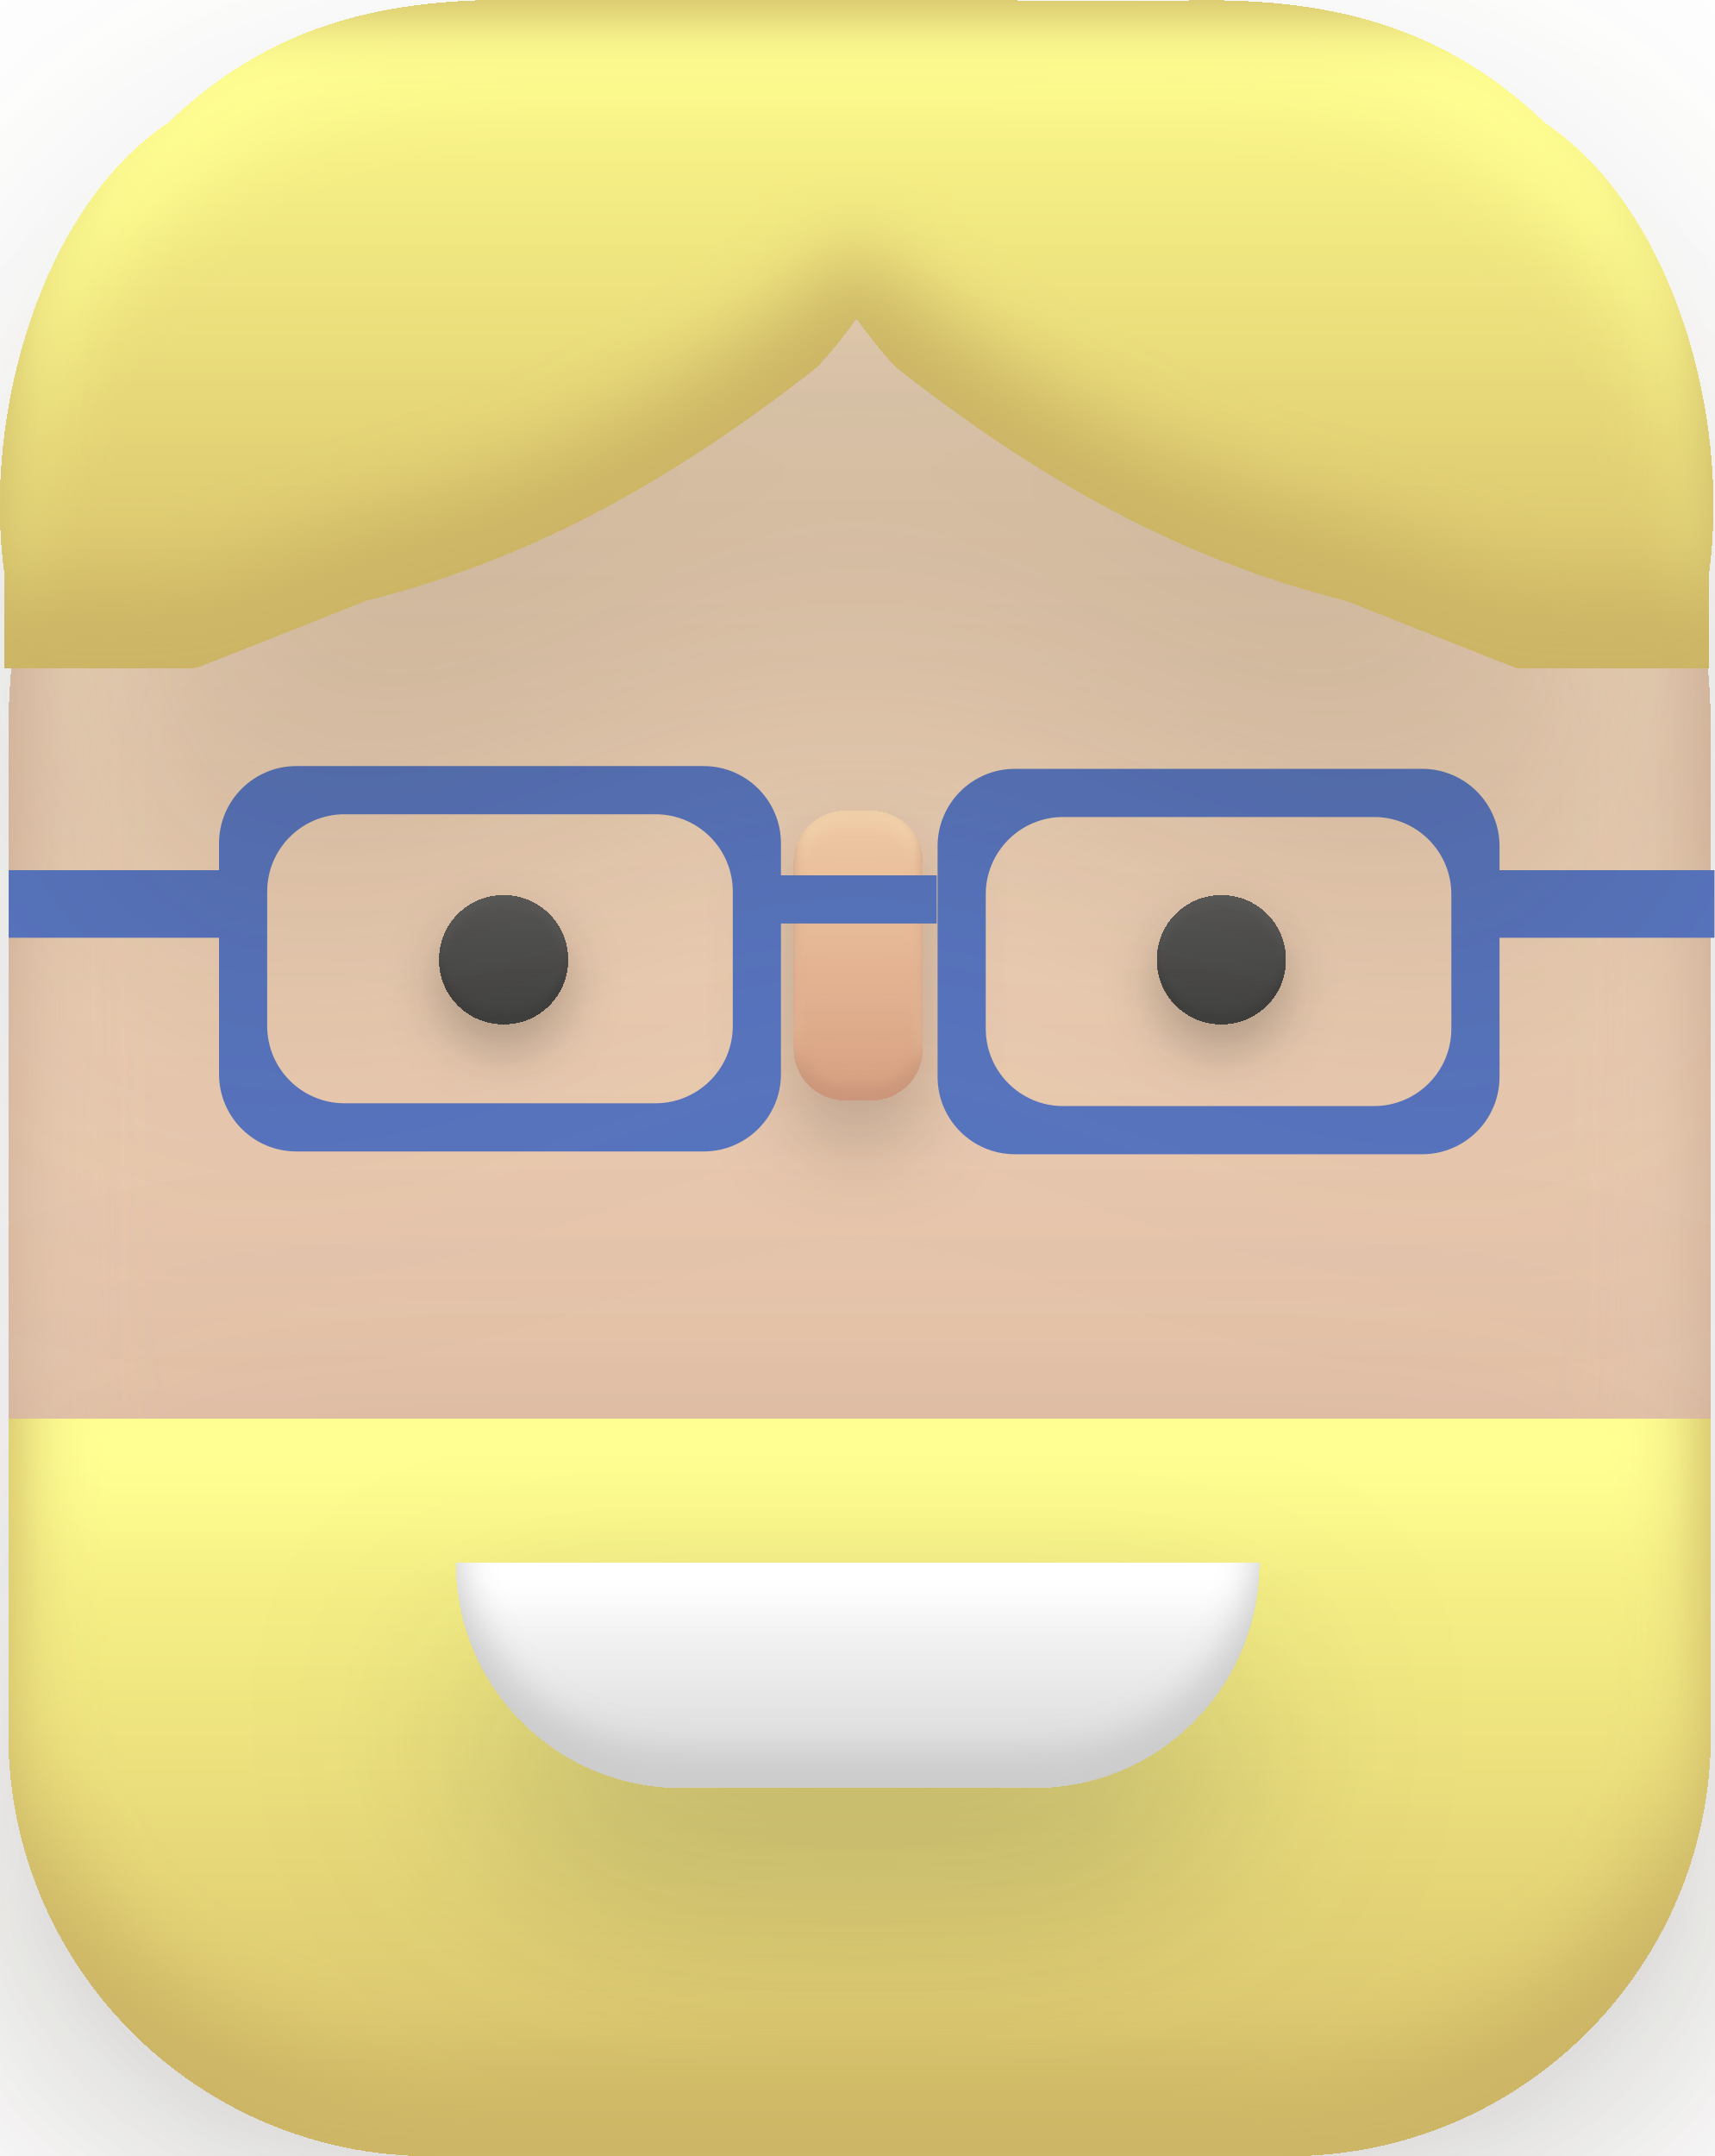
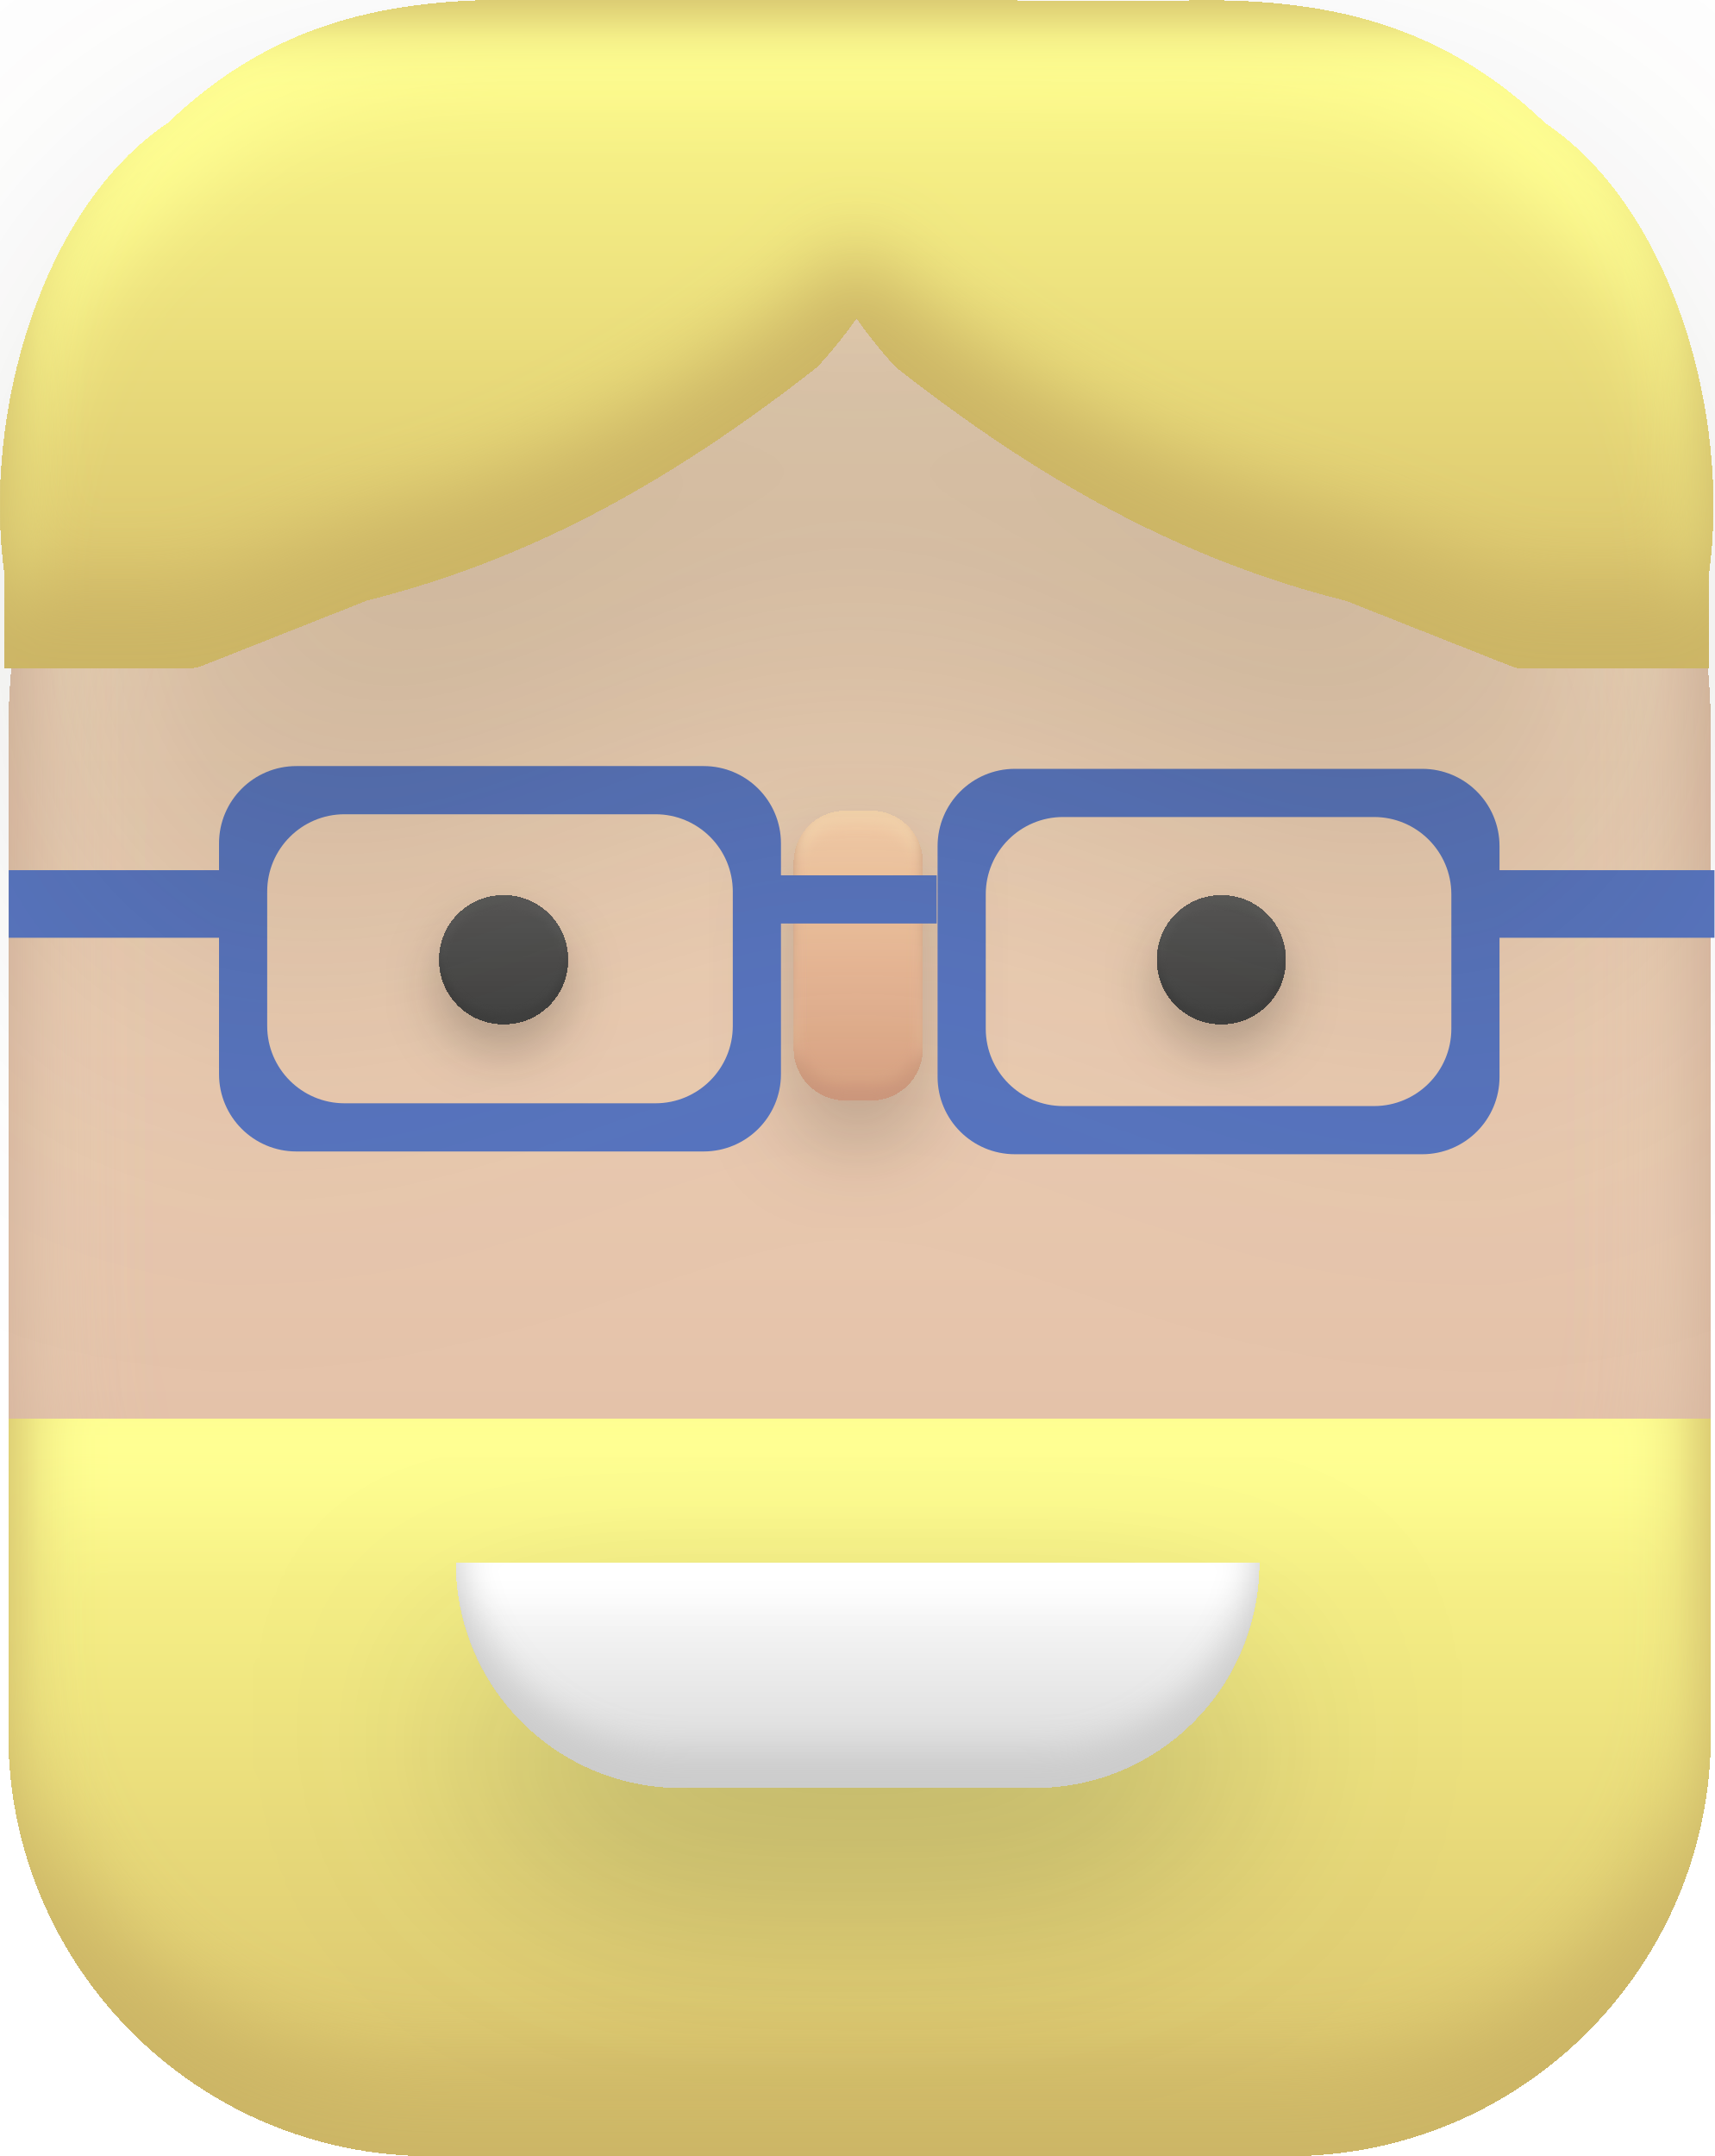
<svg xmlns="http://www.w3.org/2000/svg" fill="none" viewBox="60.98 30.98 133.05 167.25">
  <g filter="url(#filter0_dii_93_131)">
    <rect x="61.655" y="31" width="132.043" height="166.923" rx="57" fill="url(#paint0_linear_93_131)" />
  </g>
  <g filter="url(#filter1_dii_93_131)">
    <path d="M61.655 141.072V165.453C61.655 183.545 76.322 198.212 94.415 198.212H125.184H130.168H160.938C179.031 198.212 193.698 183.545 193.698 165.453V141.072H143.248H112.105H61.655Z" fill="url(#paint1_linear_93_131)" />
  </g>
  <g filter="url(#filter2_dii_93_131)">
    <path d="M96.38 152.21H158.665C158.665 161.842 150.857 169.65 141.225 169.65H113.82C104.188 169.65 96.38 161.842 96.38 152.21Z" fill="url(#paint2_linear_93_131)" />
  </g>
  <g filter="url(#filter3_dii_93_131)">
    <rect x="122.588" y="93.898" width="9.966" height="22.422" rx="4" fill="url(#paint3_linear_93_131)" />
  </g>
  <rect x="121.2" y="98.883" width="12.457" height="3.737" fill="#5774BF" />
  <rect x="176.968" y="98.484" width="17.035" height="5.242" fill="#5774BF" />
  <rect x="61.655" y="98.484" width="16.38" height="5.242" fill="#5774BF" />
  <path fill-rule="evenodd" clip-rule="evenodd" d="M139.726 90.622C136.412 90.622 133.726 93.309 133.726 96.622V114.519C133.726 117.833 136.412 120.519 139.726 120.519H171.325C174.639 120.519 177.325 117.833 177.325 114.519V96.622C177.325 93.309 174.639 90.622 171.325 90.622H139.726ZM143.463 94.359C140.149 94.359 137.463 97.046 137.463 100.359V110.782C137.463 114.096 140.149 116.782 143.463 116.782H167.588C170.902 116.782 173.588 114.096 173.588 110.782V100.359C173.588 97.046 170.902 94.359 167.588 94.359H143.463Z" fill="#5774BF" />
  <circle cx="155.744" cy="105.433" r="4.983" fill="#4E4E4E" />
  <path fill-rule="evenodd" clip-rule="evenodd" d="M83.974 90.407C80.66 90.407 77.974 93.094 77.974 96.407V114.304C77.974 117.618 80.66 120.304 83.974 120.304H115.573C118.887 120.304 121.573 117.618 121.573 114.304V96.407C121.573 93.094 118.887 90.407 115.573 90.407H83.974ZM87.711 94.145C84.397 94.145 81.711 96.831 81.711 100.145V110.567C81.711 113.881 84.397 116.567 87.711 116.567H111.836C115.15 116.567 117.836 113.881 117.836 110.567V100.145C117.836 96.831 115.15 94.145 111.836 94.145H87.711Z" fill="#5774BF" />
  <circle cx="100.053" cy="105.432" r="4.983" fill="#4E4E4E" />
  <g filter="url(#filter4_dii_93_131)">
    <circle cx="100.053" cy="105.432" r="4.983" fill="url(#paint4_linear_93_131)" />
  </g>
  <g filter="url(#filter5_dii_93_131)">
    <circle cx="155.744" cy="105.432" r="4.983" fill="url(#paint5_linear_93_131)" />
  </g>
  <g filter="url(#filter6_dii_93_131)">
    <path d="M76.617 82.606L89.433 77.535C102.448 74.266 113.336 68.06 124.376 59.413C126.867 56.709 128.967 53.612 130.605 50.227L139.895 31.03H102.333C90.756 30.703 81.911 32.996 74.049 40.53C64.21 47.137 59.635 63.134 61.355 75.519V82.79H75.653C75.983 82.79 76.31 82.728 76.617 82.606Z" fill="url(#paint6_linear_93_131)" />
    <path d="M178.276 82.636L165.461 77.565C152.446 74.296 141.558 68.09 130.518 59.444C128.027 56.739 125.927 53.642 124.289 50.257L114.998 31.06H152.561C164.137 30.733 172.982 33.026 180.845 40.56C190.684 47.167 195.259 63.164 193.538 75.549V82.82H179.241C178.91 82.82 178.583 82.758 178.276 82.636Z" fill="url(#paint7_linear_93_131)" />
  </g>
  <defs>
    <filter id="filter0_dii_93_131" x="0.814" y="0.58" width="253.725" height="288.604" filterUnits="userSpaceOnUse" color-interpolation-filters="sRGB">
      <feFlood flood-opacity="0" result="BackgroundImageFix" />
      <feColorMatrix in="SourceAlpha" type="matrix" values="0 0 0 0 0 0 0 0 0 0 0 0 0 0 0 0 0 0 127 0" result="hardAlpha" />
-       <feOffset dy="30.42" />
-       <feGaussianBlur stdDeviation="30.42" />
      <feColorMatrix type="matrix" values="0 0 0 0 0.2 0 0 0 0 0.163 0 0 0 0 0.142 0 0 0 0.25 0" />
      <feBlend mode="normal" in2="BackgroundImageFix" result="effect1_dropShadow_93_131" />
      <feBlend mode="normal" in="SourceGraphic" in2="effect1_dropShadow_93_131" result="shape" />
      <feColorMatrix in="SourceAlpha" type="matrix" values="0 0 0 0 0 0 0 0 0 0 0 0 0 0 0 0 0 0 127 0" result="hardAlpha" />
      <feOffset dy="10.14" />
      <feGaussianBlur stdDeviation="5.07" />
      <feComposite in2="hardAlpha" operator="arithmetic" k2="-1" k3="1" />
      <feColorMatrix type="matrix" values="0 0 0 0 1 0 0 0 0 0.943 0 0 0 0 0.822 0 0 0 1 0" />
      <feBlend mode="normal" in2="shape" result="effect2_innerShadow_93_131" />
      <feColorMatrix in="SourceAlpha" type="matrix" values="0 0 0 0 0 0 0 0 0 0 0 0 0 0 0 0 0 0 127 0" result="hardAlpha" />
      <feOffset dy="-10.14" />
      <feGaussianBlur stdDeviation="5.07" />
      <feComposite in2="hardAlpha" operator="arithmetic" k2="-1" k3="1" />
      <feColorMatrix type="matrix" values="0 0 0 0 0.8 0 0 0 0 0.651 0 0 0 0 0.567 0 0 0 1 0" />
      <feBlend mode="normal" in2="effect2_innerShadow_93_131" result="effect3_innerShadow_93_131" />
    </filter>
    <filter id="filter1_dii_93_131" x="23.156" y="121.822" width="209.041" height="134.139" filterUnits="userSpaceOnUse" color-interpolation-filters="sRGB">
      <feFlood flood-opacity="0" result="BackgroundImageFix" />
      <feColorMatrix in="SourceAlpha" type="matrix" values="0 0 0 0 0 0 0 0 0 0 0 0 0 0 0 0 0 0 127 0" result="hardAlpha" />
-       <feOffset dy="19.25" />
-       <feGaussianBlur stdDeviation="19.25" />
      <feColorMatrix type="matrix" values="0 0 0 0 0.2 0 0 0 0 0.178 0 0 0 0 0.099 0 0 0 0.25 0" />
      <feBlend mode="normal" in2="BackgroundImageFix" result="effect1_dropShadow_93_131" />
      <feBlend mode="normal" in="SourceGraphic" in2="effect1_dropShadow_93_131" result="shape" />
      <feColorMatrix in="SourceAlpha" type="matrix" values="0 0 0 0 0 0 0 0 0 0 0 0 0 0 0 0 0 0 127 0" result="hardAlpha" />
      <feOffset dy="6.417" />
      <feGaussianBlur stdDeviation="3.208" />
      <feComposite in2="hardAlpha" operator="arithmetic" k2="-1" k3="1" />
      <feColorMatrix type="matrix" values="0 0 0 0 1 0 0 0 0 1 0 0 0 0 0.575 0 0 0 1 0" />
      <feBlend mode="normal" in2="shape" result="effect2_innerShadow_93_131" />
      <feColorMatrix in="SourceAlpha" type="matrix" values="0 0 0 0 0 0 0 0 0 0 0 0 0 0 0 0 0 0 127 0" result="hardAlpha" />
      <feOffset dy="-6.417" />
      <feGaussianBlur stdDeviation="3.208" />
      <feComposite in2="hardAlpha" operator="arithmetic" k2="-1" k3="1" />
      <feColorMatrix type="matrix" values="0 0 0 0 0.8 0 0 0 0 0.711 0 0 0 0 0.397 0 0 0 1 0" />
      <feBlend mode="normal" in2="effect2_innerShadow_93_131" result="effect3_innerShadow_93_131" />
    </filter>
    <filter id="filter2_dii_93_131" x="80.156" y="144.098" width="94.733" height="49.888" filterUnits="userSpaceOnUse" color-interpolation-filters="sRGB">
      <feFlood flood-opacity="0" result="BackgroundImageFix" />
      <feColorMatrix in="SourceAlpha" type="matrix" values="0 0 0 0 0 0 0 0 0 0 0 0 0 0 0 0 0 0 127 0" result="hardAlpha" />
      <feOffset dy="8.112" />
      <feGaussianBlur stdDeviation="8.112" />
      <feColorMatrix type="matrix" values="0 0 0 0 0.2 0 0 0 0 0.2 0 0 0 0 0.2 0 0 0 0.25 0" />
      <feBlend mode="normal" in2="BackgroundImageFix" result="effect1_dropShadow_93_131" />
      <feBlend mode="normal" in="SourceGraphic" in2="effect1_dropShadow_93_131" result="shape" />
      <feColorMatrix in="SourceAlpha" type="matrix" values="0 0 0 0 0 0 0 0 0 0 0 0 0 0 0 0 0 0 127 0" result="hardAlpha" />
      <feOffset dy="2.704" />
      <feGaussianBlur stdDeviation="1.352" />
      <feComposite in2="hardAlpha" operator="arithmetic" k2="-1" k3="1" />
      <feColorMatrix type="matrix" values="0 0 0 0 1 0 0 0 0 1 0 0 0 0 1 0 0 0 1 0" />
      <feBlend mode="normal" in2="shape" result="effect2_innerShadow_93_131" />
      <feColorMatrix in="SourceAlpha" type="matrix" values="0 0 0 0 0 0 0 0 0 0 0 0 0 0 0 0 0 0 127 0" result="hardAlpha" />
      <feOffset dy="-2.704" />
      <feGaussianBlur stdDeviation="1.352" />
      <feComposite in2="hardAlpha" operator="arithmetic" k2="-1" k3="1" />
      <feColorMatrix type="matrix" values="0 0 0 0 0.8 0 0 0 0 0.8 0 0 0 0 0.8 0 0 0 1 0" />
      <feBlend mode="normal" in2="effect2_innerShadow_93_131" result="effect3_innerShadow_93_131" />
    </filter>
    <filter id="filter3_dii_93_131" x="115.997" y="90.603" width="23.148" height="35.605" filterUnits="userSpaceOnUse" color-interpolation-filters="sRGB">
      <feFlood flood-opacity="0" result="BackgroundImageFix" />
      <feColorMatrix in="SourceAlpha" type="matrix" values="0 0 0 0 0 0 0 0 0 0 0 0 0 0 0 0 0 0 127 0" result="hardAlpha" />
      <feOffset dy="3.296" />
      <feGaussianBlur stdDeviation="3.296" />
      <feColorMatrix type="matrix" values="0 0 0 0 0.2 0 0 0 0 0.149 0 0 0 0 0.122 0 0 0 0.25 0" />
      <feBlend mode="normal" in2="BackgroundImageFix" result="effect1_dropShadow_93_131" />
      <feBlend mode="normal" in="SourceGraphic" in2="effect1_dropShadow_93_131" result="shape" />
      <feColorMatrix in="SourceAlpha" type="matrix" values="0 0 0 0 0 0 0 0 0 0 0 0 0 0 0 0 0 0 127 0" result="hardAlpha" />
      <feOffset dy="1.099" />
      <feGaussianBlur stdDeviation="0.549" />
      <feComposite in2="hardAlpha" operator="arithmetic" k2="-1" k3="1" />
      <feColorMatrix type="matrix" values="0 0 0 0 1 0 0 0 0 0.865 0 0 0 0 0.706 0 0 0 1 0" />
      <feBlend mode="normal" in2="shape" result="effect2_innerShadow_93_131" />
      <feColorMatrix in="SourceAlpha" type="matrix" values="0 0 0 0 0 0 0 0 0 0 0 0 0 0 0 0 0 0 127 0" result="hardAlpha" />
      <feOffset dy="-1.099" />
      <feGaussianBlur stdDeviation="0.549" />
      <feComposite in2="hardAlpha" operator="arithmetic" k2="-1" k3="1" />
      <feColorMatrix type="matrix" values="0 0 0 0 0.8 0 0 0 0 0.597 0 0 0 0 0.487 0 0 0 1 0" />
      <feBlend mode="normal" in2="effect2_innerShadow_93_131" result="effect3_innerShadow_93_131" />
    </filter>
    <filter id="filter4_dii_93_131" x="91.014" y="98.422" width="18.078" height="18.078" filterUnits="userSpaceOnUse" color-interpolation-filters="sRGB">
      <feFlood flood-opacity="0" result="BackgroundImageFix" />
      <feColorMatrix in="SourceAlpha" type="matrix" values="0 0 0 0 0 0 0 0 0 0 0 0 0 0 0 0 0 0 127 0" result="hardAlpha" />
      <feOffset dy="2.028" />
      <feGaussianBlur stdDeviation="2.028" />
      <feColorMatrix type="matrix" values="0 0 0 0 0.061 0 0 0 0 0.061 0 0 0 0 0.061 0 0 0 0.25 0" />
      <feBlend mode="normal" in2="BackgroundImageFix" result="effect1_dropShadow_93_131" />
      <feBlend mode="normal" in="SourceGraphic" in2="effect1_dropShadow_93_131" result="shape" />
      <feColorMatrix in="SourceAlpha" type="matrix" values="0 0 0 0 0 0 0 0 0 0 0 0 0 0 0 0 0 0 127 0" result="hardAlpha" />
      <feOffset dy="0.676" />
      <feGaussianBlur stdDeviation="0.338" />
      <feComposite in2="hardAlpha" operator="arithmetic" k2="-1" k3="1" />
      <feColorMatrix type="matrix" values="0 0 0 0 0.353 0 0 0 0 0.353 0 0 0 0 0.353 0 0 0 1 0" />
      <feBlend mode="normal" in2="shape" result="effect2_innerShadow_93_131" />
      <feColorMatrix in="SourceAlpha" type="matrix" values="0 0 0 0 0 0 0 0 0 0 0 0 0 0 0 0 0 0 127 0" result="hardAlpha" />
      <feOffset dy="-0.676" />
      <feGaussianBlur stdDeviation="0.338" />
      <feComposite in2="hardAlpha" operator="arithmetic" k2="-1" k3="1" />
      <feColorMatrix type="matrix" values="0 0 0 0 0.243 0 0 0 0 0.243 0 0 0 0 0.243 0 0 0 1 0" />
      <feBlend mode="normal" in2="effect2_innerShadow_93_131" result="effect3_innerShadow_93_131" />
    </filter>
    <filter id="filter5_dii_93_131" x="146.705" y="98.422" width="18.078" height="18.078" filterUnits="userSpaceOnUse" color-interpolation-filters="sRGB">
      <feFlood flood-opacity="0" result="BackgroundImageFix" />
      <feColorMatrix in="SourceAlpha" type="matrix" values="0 0 0 0 0 0 0 0 0 0 0 0 0 0 0 0 0 0 127 0" result="hardAlpha" />
      <feOffset dy="2.028" />
      <feGaussianBlur stdDeviation="2.028" />
      <feColorMatrix type="matrix" values="0 0 0 0 0.061 0 0 0 0 0.061 0 0 0 0 0.061 0 0 0 0.25 0" />
      <feBlend mode="normal" in2="BackgroundImageFix" result="effect1_dropShadow_93_131" />
      <feBlend mode="normal" in="SourceGraphic" in2="effect1_dropShadow_93_131" result="shape" />
      <feColorMatrix in="SourceAlpha" type="matrix" values="0 0 0 0 0 0 0 0 0 0 0 0 0 0 0 0 0 0 127 0" result="hardAlpha" />
      <feOffset dy="0.676" />
      <feGaussianBlur stdDeviation="0.338" />
      <feComposite in2="hardAlpha" operator="arithmetic" k2="-1" k3="1" />
      <feColorMatrix type="matrix" values="0 0 0 0 0.353 0 0 0 0 0.353 0 0 0 0 0.353 0 0 0 1 0" />
      <feBlend mode="normal" in2="shape" result="effect2_innerShadow_93_131" />
      <feColorMatrix in="SourceAlpha" type="matrix" values="0 0 0 0 0 0 0 0 0 0 0 0 0 0 0 0 0 0 127 0" result="hardAlpha" />
      <feOffset dy="-0.676" />
      <feGaussianBlur stdDeviation="0.338" />
      <feComposite in2="hardAlpha" operator="arithmetic" k2="-1" k3="1" />
      <feColorMatrix type="matrix" values="0 0 0 0 0.243 0 0 0 0 0.243 0 0 0 0 0.243 0 0 0 1 0" />
      <feBlend mode="normal" in2="effect2_innerShadow_93_131" result="effect3_innerShadow_93_131" />
    </filter>
    <filter id="filter6_dii_93_131" x="23.41" y="12.205" width="208.073" height="127" filterUnits="userSpaceOnUse" color-interpolation-filters="sRGB">
      <feFlood flood-opacity="0" result="BackgroundImageFix" />
      <feColorMatrix in="SourceAlpha" type="matrix" values="0 0 0 0 0 0 0 0 0 0 0 0 0 0 0 0 0 0 127 0" result="hardAlpha" />
      <feOffset dy="18.795" />
      <feGaussianBlur stdDeviation="18.795" />
      <feColorMatrix type="matrix" values="0 0 0 0 0.2 0 0 0 0 0.178 0 0 0 0 0.099 0 0 0 0.25 0" />
      <feBlend mode="normal" in2="BackgroundImageFix" result="effect1_dropShadow_93_131" />
      <feBlend mode="normal" in="SourceGraphic" in2="effect1_dropShadow_93_131" result="shape" />
      <feColorMatrix in="SourceAlpha" type="matrix" values="0 0 0 0 0 0 0 0 0 0 0 0 0 0 0 0 0 0 127 0" result="hardAlpha" />
      <feOffset dy="6.265" />
      <feGaussianBlur stdDeviation="3.132" />
      <feComposite in2="hardAlpha" operator="arithmetic" k2="-1" k3="1" />
      <feColorMatrix type="matrix" values="0 0 0 0 1 0 0 0 0 1 0 0 0 0 0.575 0 0 0 1 0" />
      <feBlend mode="normal" in2="shape" result="effect2_innerShadow_93_131" />
      <feColorMatrix in="SourceAlpha" type="matrix" values="0 0 0 0 0 0 0 0 0 0 0 0 0 0 0 0 0 0 127 0" result="hardAlpha" />
      <feOffset dy="-6.265" />
      <feGaussianBlur stdDeviation="3.132" />
      <feComposite in2="hardAlpha" operator="arithmetic" k2="-1" k3="1" />
      <feColorMatrix type="matrix" values="0 0 0 0 0.8 0 0 0 0 0.711 0 0 0 0 0.397 0 0 0 1 0" />
      <feBlend mode="normal" in2="effect2_innerShadow_93_131" result="effect3_innerShadow_93_131" />
    </filter>
    <linearGradient id="paint0_linear_93_131" x1="127.677" y1="31" x2="127.677" y2="197.923" gradientUnits="userSpaceOnUse">
      <stop stop-color="#FFE8CA" />
      <stop offset="1" stop-color="#D6AE98" />
    </linearGradient>
    <linearGradient id="paint1_linear_93_131" x1="127.676" y1="141.072" x2="127.676" y2="198.212" gradientUnits="userSpaceOnUse">
      <stop stop-color="#FFFE8E" />
      <stop offset="1" stop-color="#D6BE6A" />
    </linearGradient>
    <linearGradient id="paint2_linear_93_131" x1="127.523" y1="152.21" x2="127.523" y2="169.65" gradientUnits="userSpaceOnUse">
      <stop stop-color="white" />
      <stop offset="1" stop-color="#D6D6D6" />
    </linearGradient>
    <linearGradient id="paint3_linear_93_131" x1="127.571" y1="93.898" x2="127.571" y2="116.321" gradientUnits="userSpaceOnUse">
      <stop stop-color="#FFD5AE" />
      <stop offset="1" stop-color="#D6A082" />
    </linearGradient>
    <linearGradient id="paint4_linear_93_131" x1="100.053" y1="100.45" x2="100.053" y2="110.415" gradientUnits="userSpaceOnUse">
      <stop stop-color="#575757" />
      <stop offset="1" stop-color="#414141" />
    </linearGradient>
    <linearGradient id="paint5_linear_93_131" x1="155.744" y1="100.45" x2="155.744" y2="110.415" gradientUnits="userSpaceOnUse">
      <stop stop-color="#575757" />
      <stop offset="1" stop-color="#414141" />
    </linearGradient>
    <linearGradient id="paint6_linear_93_131" x1="127.447" y1="31" x2="127.447" y2="82.82" gradientUnits="userSpaceOnUse">
      <stop stop-color="#FFFE8E" />
      <stop offset="1" stop-color="#D6BE6A" />
    </linearGradient>
    <linearGradient id="paint7_linear_93_131" x1="127.447" y1="31" x2="127.447" y2="82.82" gradientUnits="userSpaceOnUse">
      <stop stop-color="#FFFE8E" />
      <stop offset="1" stop-color="#D6BE6A" />
    </linearGradient>
  </defs>
</svg>
